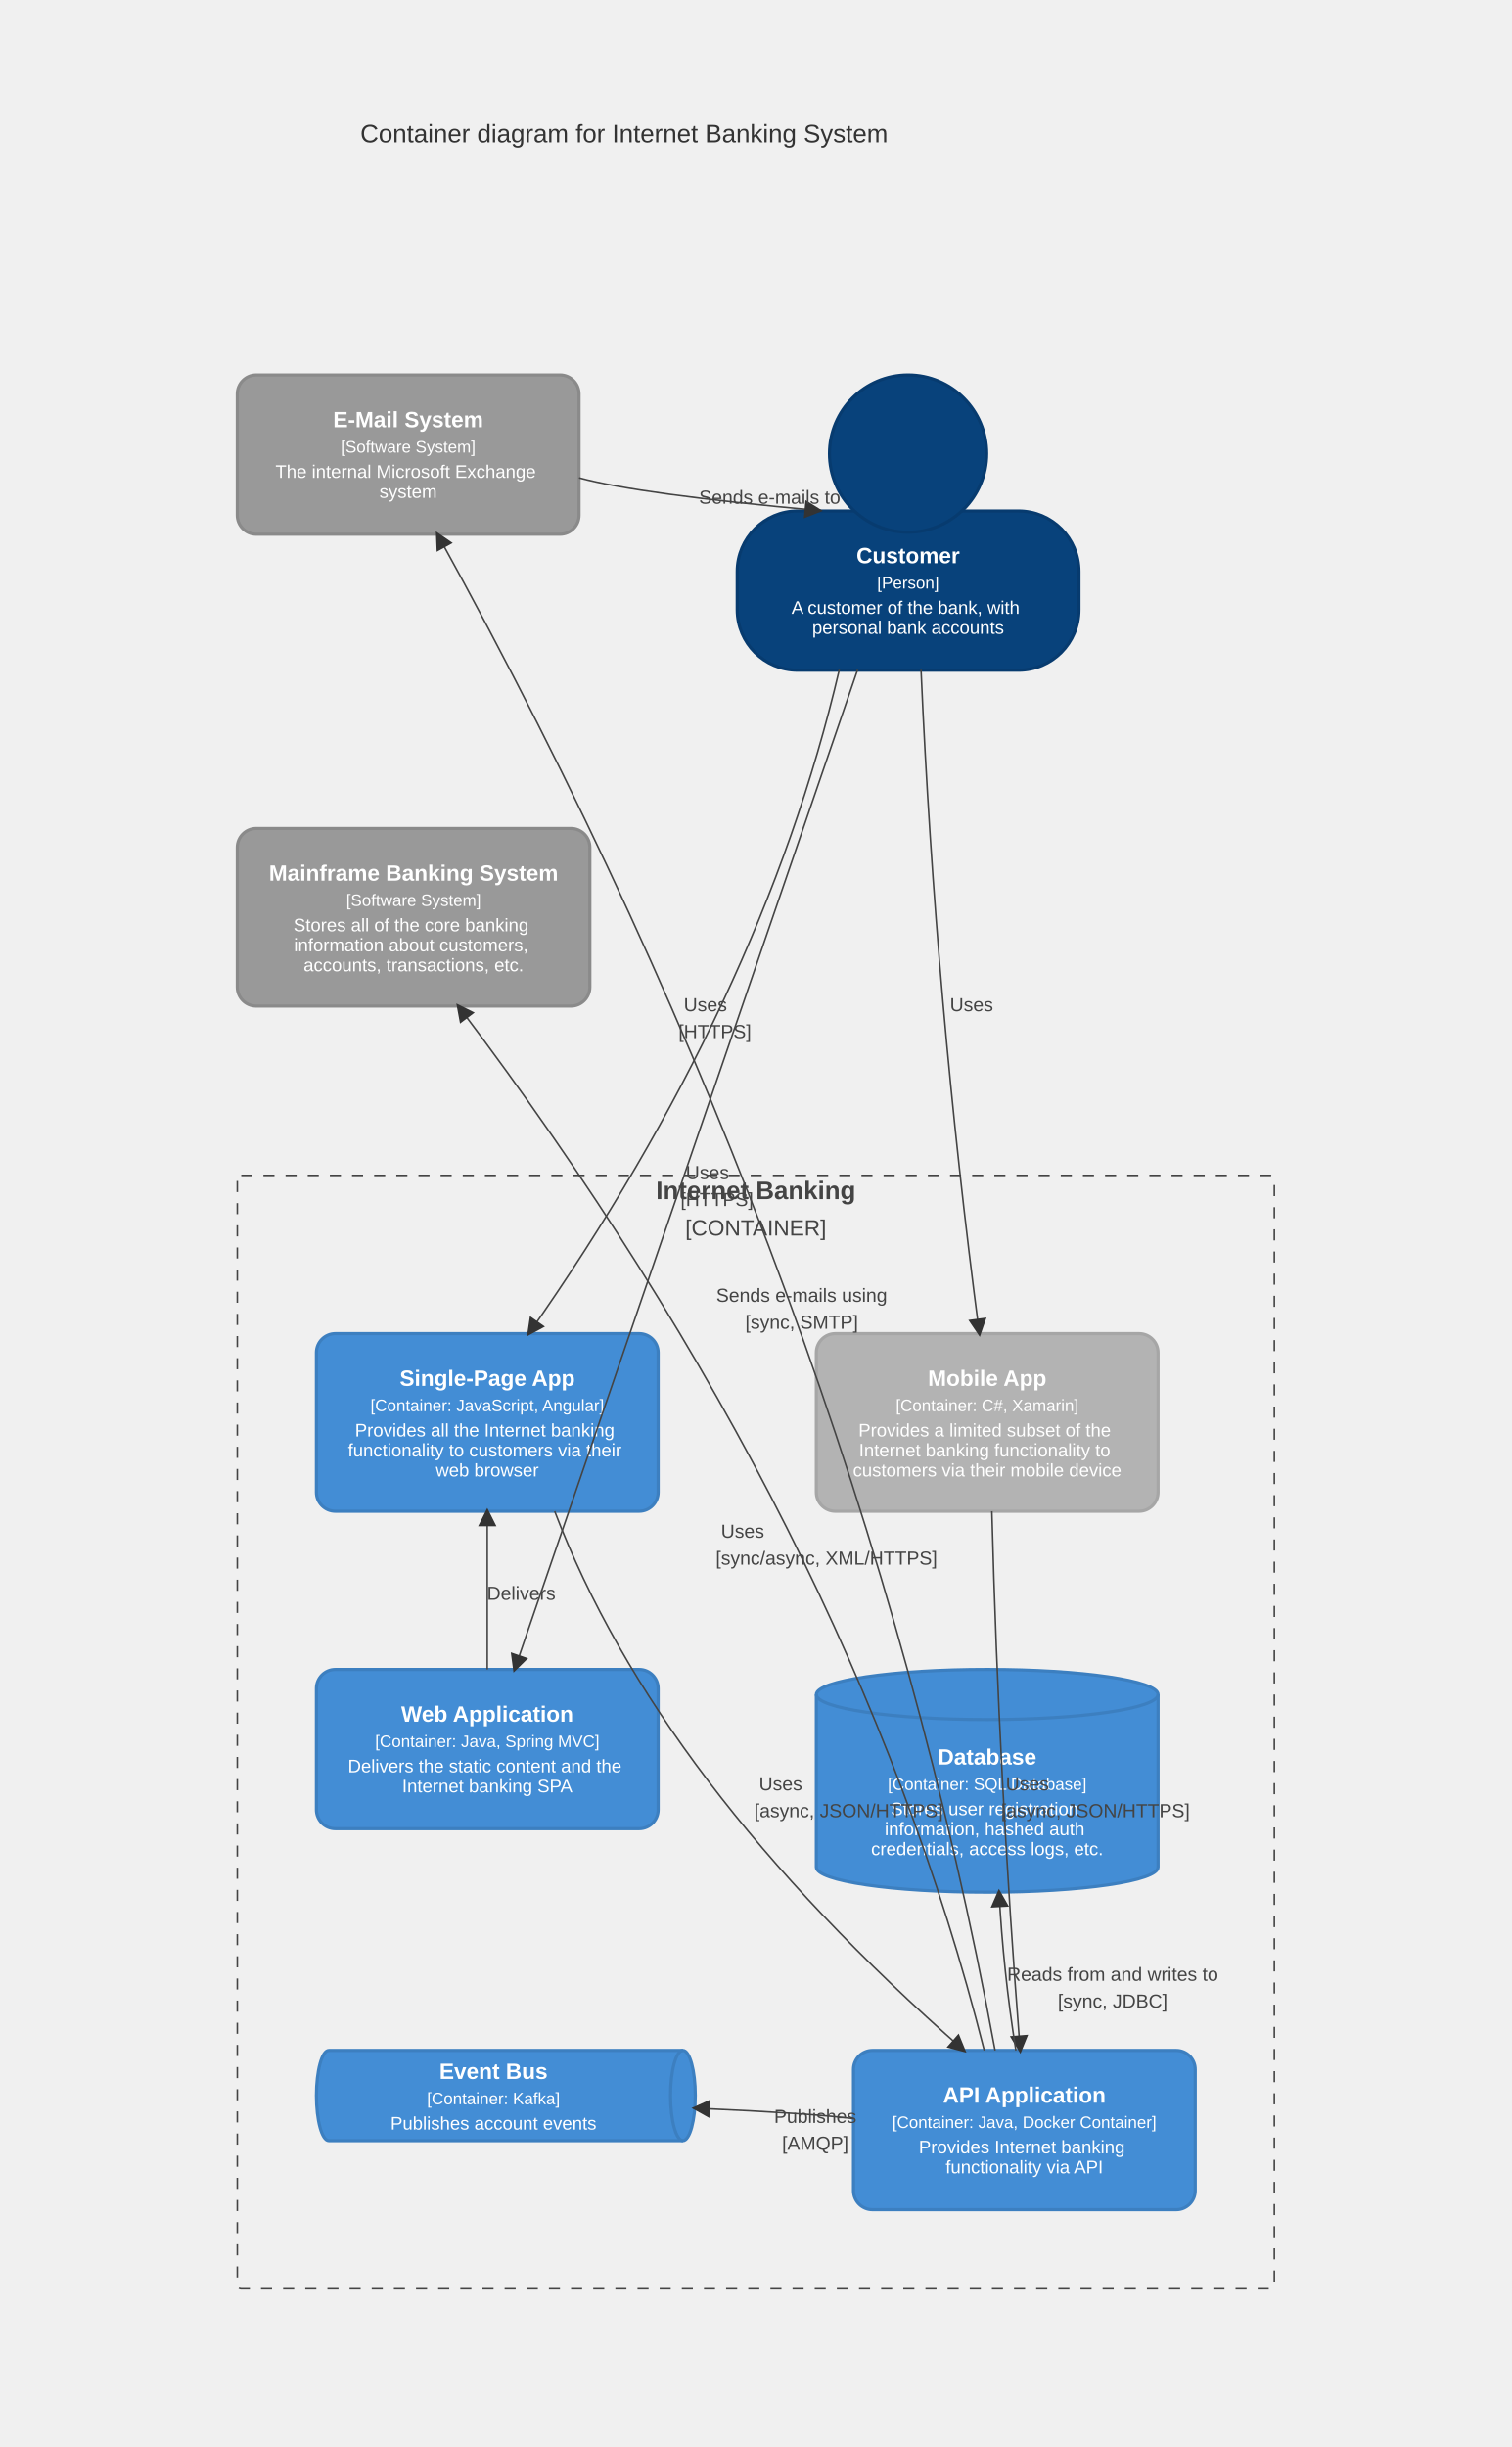
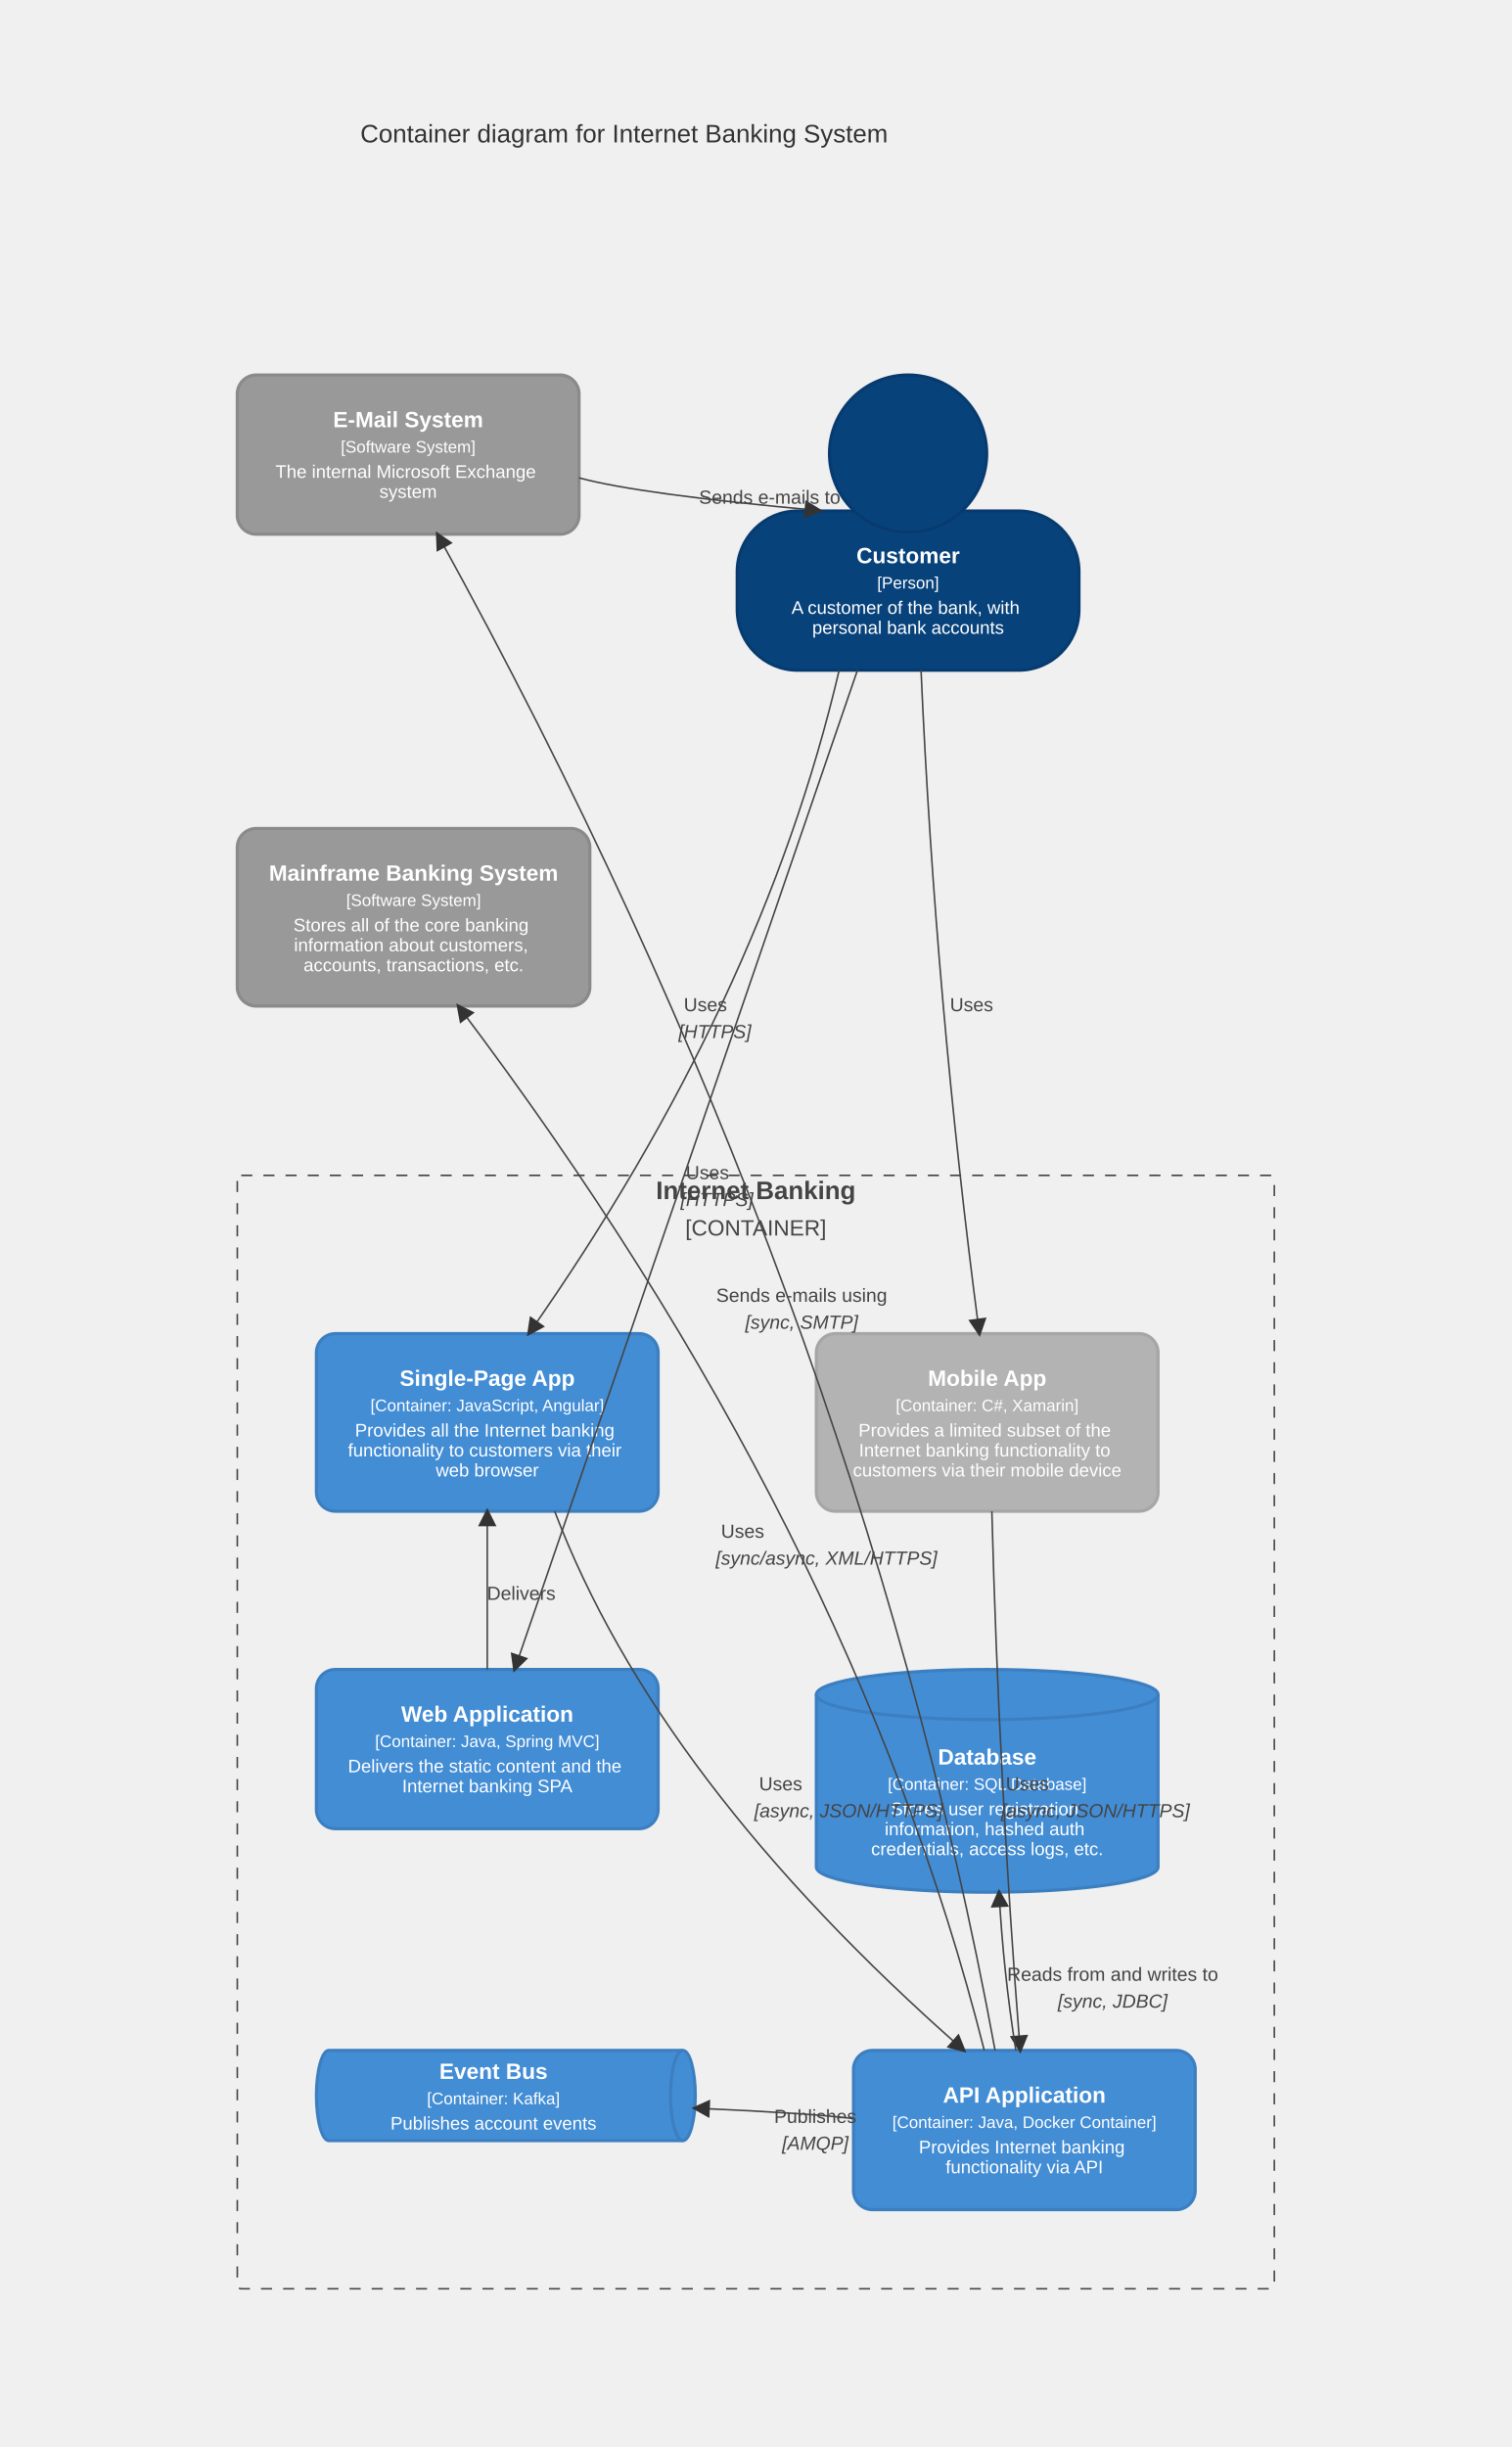
<svg xmlns="http://www.w3.org/2000/svg" id="my-svg" width="100%" class="c4" style="max-width: 955.489px; background-color: white;" viewBox="0 -70 955.489 1546.478" role="graphics-document document" aria-roledescription="c4">
  <style>#my-svg{font-family:"trebuchet ms", verdana, arial, sans-serif;font-size:16px;}#my-svg text{font-family:"trebuchet ms", verdana, arial, sans-serif;}</style>
  <g>
    <g class="c4-shape c4-external_system">
      <rect x="150" y="167" width="216" height="100.628" rx="12" ry="12" fill="#999999" stroke="#8A8A8A" stroke-width="2" />
      <text class="c4-name" x="258" y="200" text-anchor="middle" font-size="14" fill="#FFFFFF" font-weight="bold">E-Mail System</text>
      <text class="c4-type" x="258" y="216" text-anchor="middle" font-size="10.5" fill="#FFFFFF">[Software System]</text>
      <text class="c4-descr" x="258" y="232" text-anchor="middle" font-size="11.48" fill="#FFFFFF">
        <tspan x="258" y="232">The internal Microsoft Exchange</tspan>
        <tspan x="258" y="244.628">system</tspan>
      </text>
    </g>
    <g class="c4-shape c4-person">
      <rect x="466" y="252.946" width="216" height="100.628" rx="38.232" ry="38.232" fill="#08427B" stroke="#073B6F" stroke-width="2" />
      <path d="M623.68,216.68C623.68,244.118,601.438,266.36,574,266.36C546.562,266.36,524.32,244.118,524.32,216.68C524.32,189.242,546.562,167,574,167C601.438,167,623.68,189.242,623.68,216.68Z" fill="#08427B" stroke="#073B6F" stroke-width="2" />
      <text class="c4-name" x="574" y="285.946" text-anchor="middle" font-size="14" fill="#FFFFFF" font-weight="bold">Customer</text>
      <text class="c4-type" x="574" y="301.946" text-anchor="middle" font-size="10.5" fill="#FFFFFF">[Person]</text>
      <text class="c4-descr" x="574" y="317.946" text-anchor="middle" font-size="11.48" fill="#FFFFFF">
        <tspan x="574" y="317.946">A customer of the bank, with</tspan>
        <tspan x="574" y="330.574">personal bank accounts</tspan>
      </text>
    </g>
    <g class="c4-shape c4-external_system">
      <rect x="150" y="453.574" width="222.834" height="112.256" rx="12" ry="12" fill="#999999" stroke="#8A8A8A" stroke-width="2" />
      <text class="c4-name" x="261.417" y="486.574" text-anchor="middle" font-size="14" fill="#FFFFFF" font-weight="bold">Mainframe Banking System</text>
      <text class="c4-type" x="261.417" y="502.574" text-anchor="middle" font-size="10.5" fill="#FFFFFF">[Software System]</text>
      <text class="c4-descr" x="261.417" y="518.574" text-anchor="middle" font-size="11.48" fill="#FFFFFF">
        <tspan x="261.417" y="518.574">Stores all of the core banking</tspan>
        <tspan x="261.417" y="531.202">information about customers,</tspan>
        <tspan x="261.417" y="543.83">accounts, transactions, etc.</tspan>
      </text>
    </g>
    <g class="c4-shape c4-container">
      <rect x="200" y="772.83" width="216" height="112.256" rx="12" ry="12" fill="#438DD5" stroke="#3C7FC0" stroke-width="2" />
      <text class="c4-name" x="308" y="805.83" text-anchor="middle" font-size="14" fill="#FFFFFF" font-weight="bold">Single-Page App</text>
      <text class="c4-type" x="308" y="821.83" text-anchor="middle" font-size="10.5" fill="#FFFFFF">[Container: JavaScript, Angular]</text>
      <text class="c4-descr" x="308" y="837.83" text-anchor="middle" font-size="11.48" fill="#FFFFFF">
        <tspan x="308" y="837.83">Provides all the Internet banking</tspan>
        <tspan x="308" y="850.458">functionality to customers via their</tspan>
        <tspan x="308" y="863.086">web browser</tspan>
      </text>
    </g>
    <g class="c4-shape c4-external_container">
      <rect x="516" y="772.83" width="216" height="112.256" rx="12" ry="12" fill="#B3B3B3" stroke="#A6A6A6" stroke-width="2" />
      <text class="c4-name" x="624" y="805.83" text-anchor="middle" font-size="14" fill="#FFFFFF" font-weight="bold">Mobile App</text>
      <text class="c4-type" x="624" y="821.83" text-anchor="middle" font-size="10.5" fill="#FFFFFF">[Container: C#, Xamarin]</text>
      <text class="c4-descr" x="624" y="837.83" text-anchor="middle" font-size="11.48" fill="#FFFFFF">
        <tspan x="624" y="837.83">Provides a limited subset of the</tspan>
        <tspan x="624" y="850.458">Internet banking functionality to</tspan>
        <tspan x="624" y="863.086">customers via their mobile device</tspan>
      </text>
    </g>
    <g class="c4-shape c4-container">
      <rect x="200" y="985.086" width="216" height="100.628" rx="12" ry="12" fill="#438DD5" stroke="#3C7FC0" stroke-width="2" />
      <text class="c4-name" x="308" y="1018.086" text-anchor="middle" font-size="14" fill="#FFFFFF" font-weight="bold">Web Application</text>
      <text class="c4-type" x="308" y="1034.086" text-anchor="middle" font-size="10.5" fill="#FFFFFF">[Container: Java, Spring MVC]</text>
      <text class="c4-descr" x="308" y="1050.086" text-anchor="middle" font-size="11.48" fill="#FFFFFF">
        <tspan x="308" y="1050.086">Delivers the static content and the</tspan>
        <tspan x="308" y="1062.714">Internet banking SPA</tspan>
      </text>
    </g>
    <g class="c4-shape c4-container_db">
      <path d="M516,1000.922C516,992.176,564.353,985.086,624,985.086C683.647,985.086,732,992.176,732,1000.922L732,1110.014C732,1118.76,683.647,1125.85,624,1125.85C564.353,1125.85,516,1118.76,516,1110.014Z" fill="#438DD5" stroke="#3C7FC0" stroke-width="2" />
      <path d="M516,1000.922C516,1009.668,564.353,1016.758,624,1016.758C683.647,1016.758,732,1009.668,732,1000.922" fill="none" stroke="#3C7FC0" stroke-width="2" />
      <text class="c4-name" x="624" y="1045.173" text-anchor="middle" font-size="14" fill="#FFFFFF" font-weight="bold">Database</text>
      <text class="c4-type" x="624" y="1061.173" text-anchor="middle" font-size="10.5" fill="#FFFFFF">[Container: SQL Database]</text>
      <text class="c4-descr" x="624" y="1077.173" text-anchor="middle" font-size="11.48" fill="#FFFFFF">
        <tspan x="624" y="1077.173">Stores user registration</tspan>
        <tspan x="624" y="1089.801">information, hashed auth</tspan>
        <tspan x="624" y="1102.429">credentials, access logs, etc.</tspan>
      </text>
    </g>
    <g class="c4-shape c4-container_queue">
      <path d="M207.83,1225.85L431.659,1225.85C435.984,1225.85,439.489,1238.61,439.489,1254.35C439.489,1270.09,435.984,1282.85,431.659,1282.85L207.83,1282.85C203.505,1282.85,200,1270.09,200,1254.35C200,1238.61,203.505,1225.85,207.83,1225.85Z" fill="#438DD5" stroke="#3C7FC0" stroke-width="2" />
      <path d="M431.659,1282.85C427.335,1282.85,423.83,1270.09,423.83,1254.35C423.83,1238.61,427.335,1225.85,431.659,1225.85" fill="none" stroke="#3C7FC0" stroke-width="2" />
      <text class="c4-name" x="311.915" y="1243.85" text-anchor="middle" font-size="14" fill="#FFFFFF" font-weight="bold">Event Bus</text>
      <text class="c4-type" x="311.915" y="1259.85" text-anchor="middle" font-size="10.5" fill="#FFFFFF">[Container: Kafka]</text>
      <text class="c4-descr" x="311.915" y="1275.85" text-anchor="middle" font-size="11.48" fill="#FFFFFF">Publishes account events</text>
    </g>
    <g class="c4-shape c4-container">
      <rect x="539.489" y="1225.85" width="216" height="100.628" rx="12" ry="12" fill="#438DD5" stroke="#3C7FC0" stroke-width="2" />
      <text class="c4-name" x="647.489" y="1258.85" text-anchor="middle" font-size="14" fill="#FFFFFF" font-weight="bold">API Application</text>
      <text class="c4-type" x="647.489" y="1274.85" text-anchor="middle" font-size="10.5" fill="#FFFFFF">[Container: Java, Docker Container]</text>
      <text class="c4-descr" x="647.489" y="1290.85" text-anchor="middle" font-size="11.48" fill="#FFFFFF">
        <tspan x="647.489" y="1290.85">Provides Internet banking</tspan>
        <tspan x="647.489" y="1303.478">functionality via API</tspan>
      </text>
    </g>
    <g class="c4-boundary">
      <rect x="150" y="672.83" width="655.489" height="703.647" rx="2.5" ry="2.5" fill="none" stroke="#444444" stroke-width="1" stroke-dasharray="7 7" />
      <text x="477.745" y="687.83" text-anchor="middle" font-size="16" fill="#444444" font-weight="bold">Internet Banking</text>
      <text x="477.745" y="710.83" text-anchor="middle" font-size="14" fill="#444444">[CONTAINER]</text>
    </g>
    <g class="c4-rels">
      <path d="M542.078,353.307L325.267,985.086" fill="none" stroke="#444444" stroke-width="1" />
      <path d="M324.942,986.032L323.459,974.951L332.917,978.197Z" fill="#333" stroke="#333" stroke-width="1" />
      <text x="447.172" y="675.197" text-anchor="middle" font-size="12" fill="#444444">Uses</text>
-       <text x="453.172" y="692.197" text-anchor="middle" font-size="12" fill="#444444">[HTTPS]</text>
+       <text x="453.172" y="692.197" text-anchor="middle" font-size="12" fill="#444444">
+         <tspan font-style="italic">[HTTPS]</tspan>
+       </text>
      <path d="M530.49,353.307C497.784,493.148,432.372,632.989,334.254,772.83" fill="none" stroke="#444444" stroke-width="1" />
      <path d="M333.68,773.649L335.331,762.591L343.517,768.335Z" fill="#333" stroke="#333" stroke-width="1" />
      <text x="445.872" y="569.069" text-anchor="middle" font-size="12" fill="#444444">Uses</text>
-       <text x="451.872" y="586.069" text-anchor="middle" font-size="12" fill="#444444">[HTTPS]</text>
+       <text x="451.872" y="586.069" text-anchor="middle" font-size="12" fill="#444444">
+         <tspan font-style="italic">[HTTPS]</tspan>
+       </text>
      <path d="M582.179,353.307C588.326,493.148,600.622,632.989,619.065,772.83" fill="none" stroke="#444444" stroke-width="1" />
      <path d="M619.196,773.822L612.931,764.561L622.845,763.254Z" fill="#333" stroke="#333" stroke-width="1" />
      <text x="614.122" y="569.069" text-anchor="middle" font-size="12" fill="#444444">Uses</text>
      <path d="M308,985.086C308,951.753,308,918.42,308,885.086" fill="none" stroke="#444444" stroke-width="1" />
      <path d="M308,884.086L313,894.086L303,894.086Z" fill="#333" stroke="#333" stroke-width="1" />
      <text x="329.5" y="941.086" text-anchor="middle" font-size="12" fill="#444444">Delivers</text>
      <path d="M350.609,885.086C393.723,998.674,479.951,1112.262,609.294,1225.85" fill="none" stroke="#444444" stroke-width="1" />
      <path d="M610.045,1226.51L599.232,1223.668L605.831,1216.154Z" fill="#333" stroke="#333" stroke-width="1" />
      <text x="493.451" y="1061.468" text-anchor="middle" font-size="12" fill="#444444">Uses</text>
-       <text x="536.451" y="1078.468" text-anchor="middle" font-size="12" fill="#444444">[async, JSON/HTTPS]</text>
+       <text x="536.451" y="1078.468" text-anchor="middle" font-size="12" fill="#444444">
+         <tspan font-style="italic">[async, JSON/HTTPS]</tspan>
+       </text>
      <path d="M626.948,885.086C629.931,998.674,635.897,1112.262,644.846,1225.85" fill="none" stroke="#444444" stroke-width="1" />
      <path d="M644.925,1226.847L639.155,1217.27L649.124,1216.485Z" fill="#333" stroke="#333" stroke-width="1" />
      <text x="649.397" y="1061.468" text-anchor="middle" font-size="12" fill="#444444">Uses</text>
-       <text x="692.397" y="1078.468" text-anchor="middle" font-size="12" fill="#444444">[async, JSON/HTTPS]</text>
+       <text x="692.397" y="1078.468" text-anchor="middle" font-size="12" fill="#444444">
+         <tspan font-style="italic">[async, JSON/HTTPS]</tspan>
+       </text>
      <path d="M631.491,1125.812C633.265,1159.158,636.812,1192.504,642.134,1225.85" fill="none" stroke="#444444" stroke-width="1" />
      <path d="M631.438,1124.813L636.962,1134.533L626.976,1135.064Z" fill="#333" stroke="#333" stroke-width="1" />
      <text x="703.312" y="1181.831" text-anchor="middle" font-size="12" fill="#444444">Reads from and writes to</text>
-       <text x="703.312" y="1198.831" text-anchor="middle" font-size="12" fill="#444444">[sync, JDBC]</text>
+       <text x="703.312" y="1198.831" text-anchor="middle" font-size="12" fill="#444444">
+         <tspan font-style="italic">[sync, JDBC]</tspan>
+       </text>
      <path d="M539.489,1268.975C522.77,1266.757,489.333,1264.538,439.177,1262.32" fill="none" stroke="#444444" stroke-width="1" />
      <path d="M438.178,1262.275L448.389,1257.722L447.947,1267.713Z" fill="#333" stroke="#333" stroke-width="1" />
      <text x="515.333" y="1271.648" text-anchor="middle" font-size="12" fill="#444444">Publishes</text>
-       <text x="515.333" y="1288.648" text-anchor="middle" font-size="12" fill="#444444">[AMQP]</text>
+       <text x="515.333" y="1288.648" text-anchor="middle" font-size="12" fill="#444444">
+         <tspan font-style="italic">[AMQP]</tspan>
+       </text>
      <path d="M366,232.001C391.342,238.894,442.025,245.786,518.051,252.679" fill="none" stroke="#444444" stroke-width="1" />
      <path d="M519.047,252.769L508.636,256.846L509.539,246.886Z" fill="#333" stroke="#333" stroke-width="1" />
      <text x="486.525" y="248.34" text-anchor="middle" font-size="12" fill="#444444">Sends e-mails to</text>
      <path d="M628.981,1225.85C570.236,906.442,452.745,587.035,276.508,267.628" fill="none" stroke="#444444" stroke-width="1" />
      <path d="M276.024,266.752L285.233,273.093L276.478,277.924Z" fill="#333" stroke="#333" stroke-width="1" />
      <text x="506.745" y="752.739" text-anchor="middle" font-size="12" fill="#444444">Sends e-mails using</text>
-       <text x="506.745" y="769.739" text-anchor="middle" font-size="12" fill="#444444">[sync, SMTP]</text>
+       <text x="506.745" y="769.739" text-anchor="middle" font-size="12" fill="#444444">
+         <tspan font-style="italic">[sync, SMTP]</tspan>
+       </text>
      <path d="M622.145,1225.85C566.736,1005.843,455.917,785.837,289.689,565.83" fill="none" stroke="#444444" stroke-width="1" />
      <path d="M289.086,565.033L299.104,569.997L291.125,576.025Z" fill="#333" stroke="#333" stroke-width="1" />
      <text x="469.417" y="901.84" text-anchor="middle" font-size="12" fill="#444444">Uses</text>
-       <text x="522.417" y="918.84" text-anchor="middle" font-size="12" fill="#444444">[sync/async, XML/HTTPS]</text>
+       <text x="522.417" y="918.84" text-anchor="middle" font-size="12" fill="#444444">
+         <tspan font-style="italic">[sync/async, XML/HTTPS]</tspan>
+       </text>
    </g>
    <text class="c4-title" x="227.745" y="20" text-anchor="start" font-size="16" fill="#333">Container diagram for Internet Banking System</text>
  </g>
</svg>
